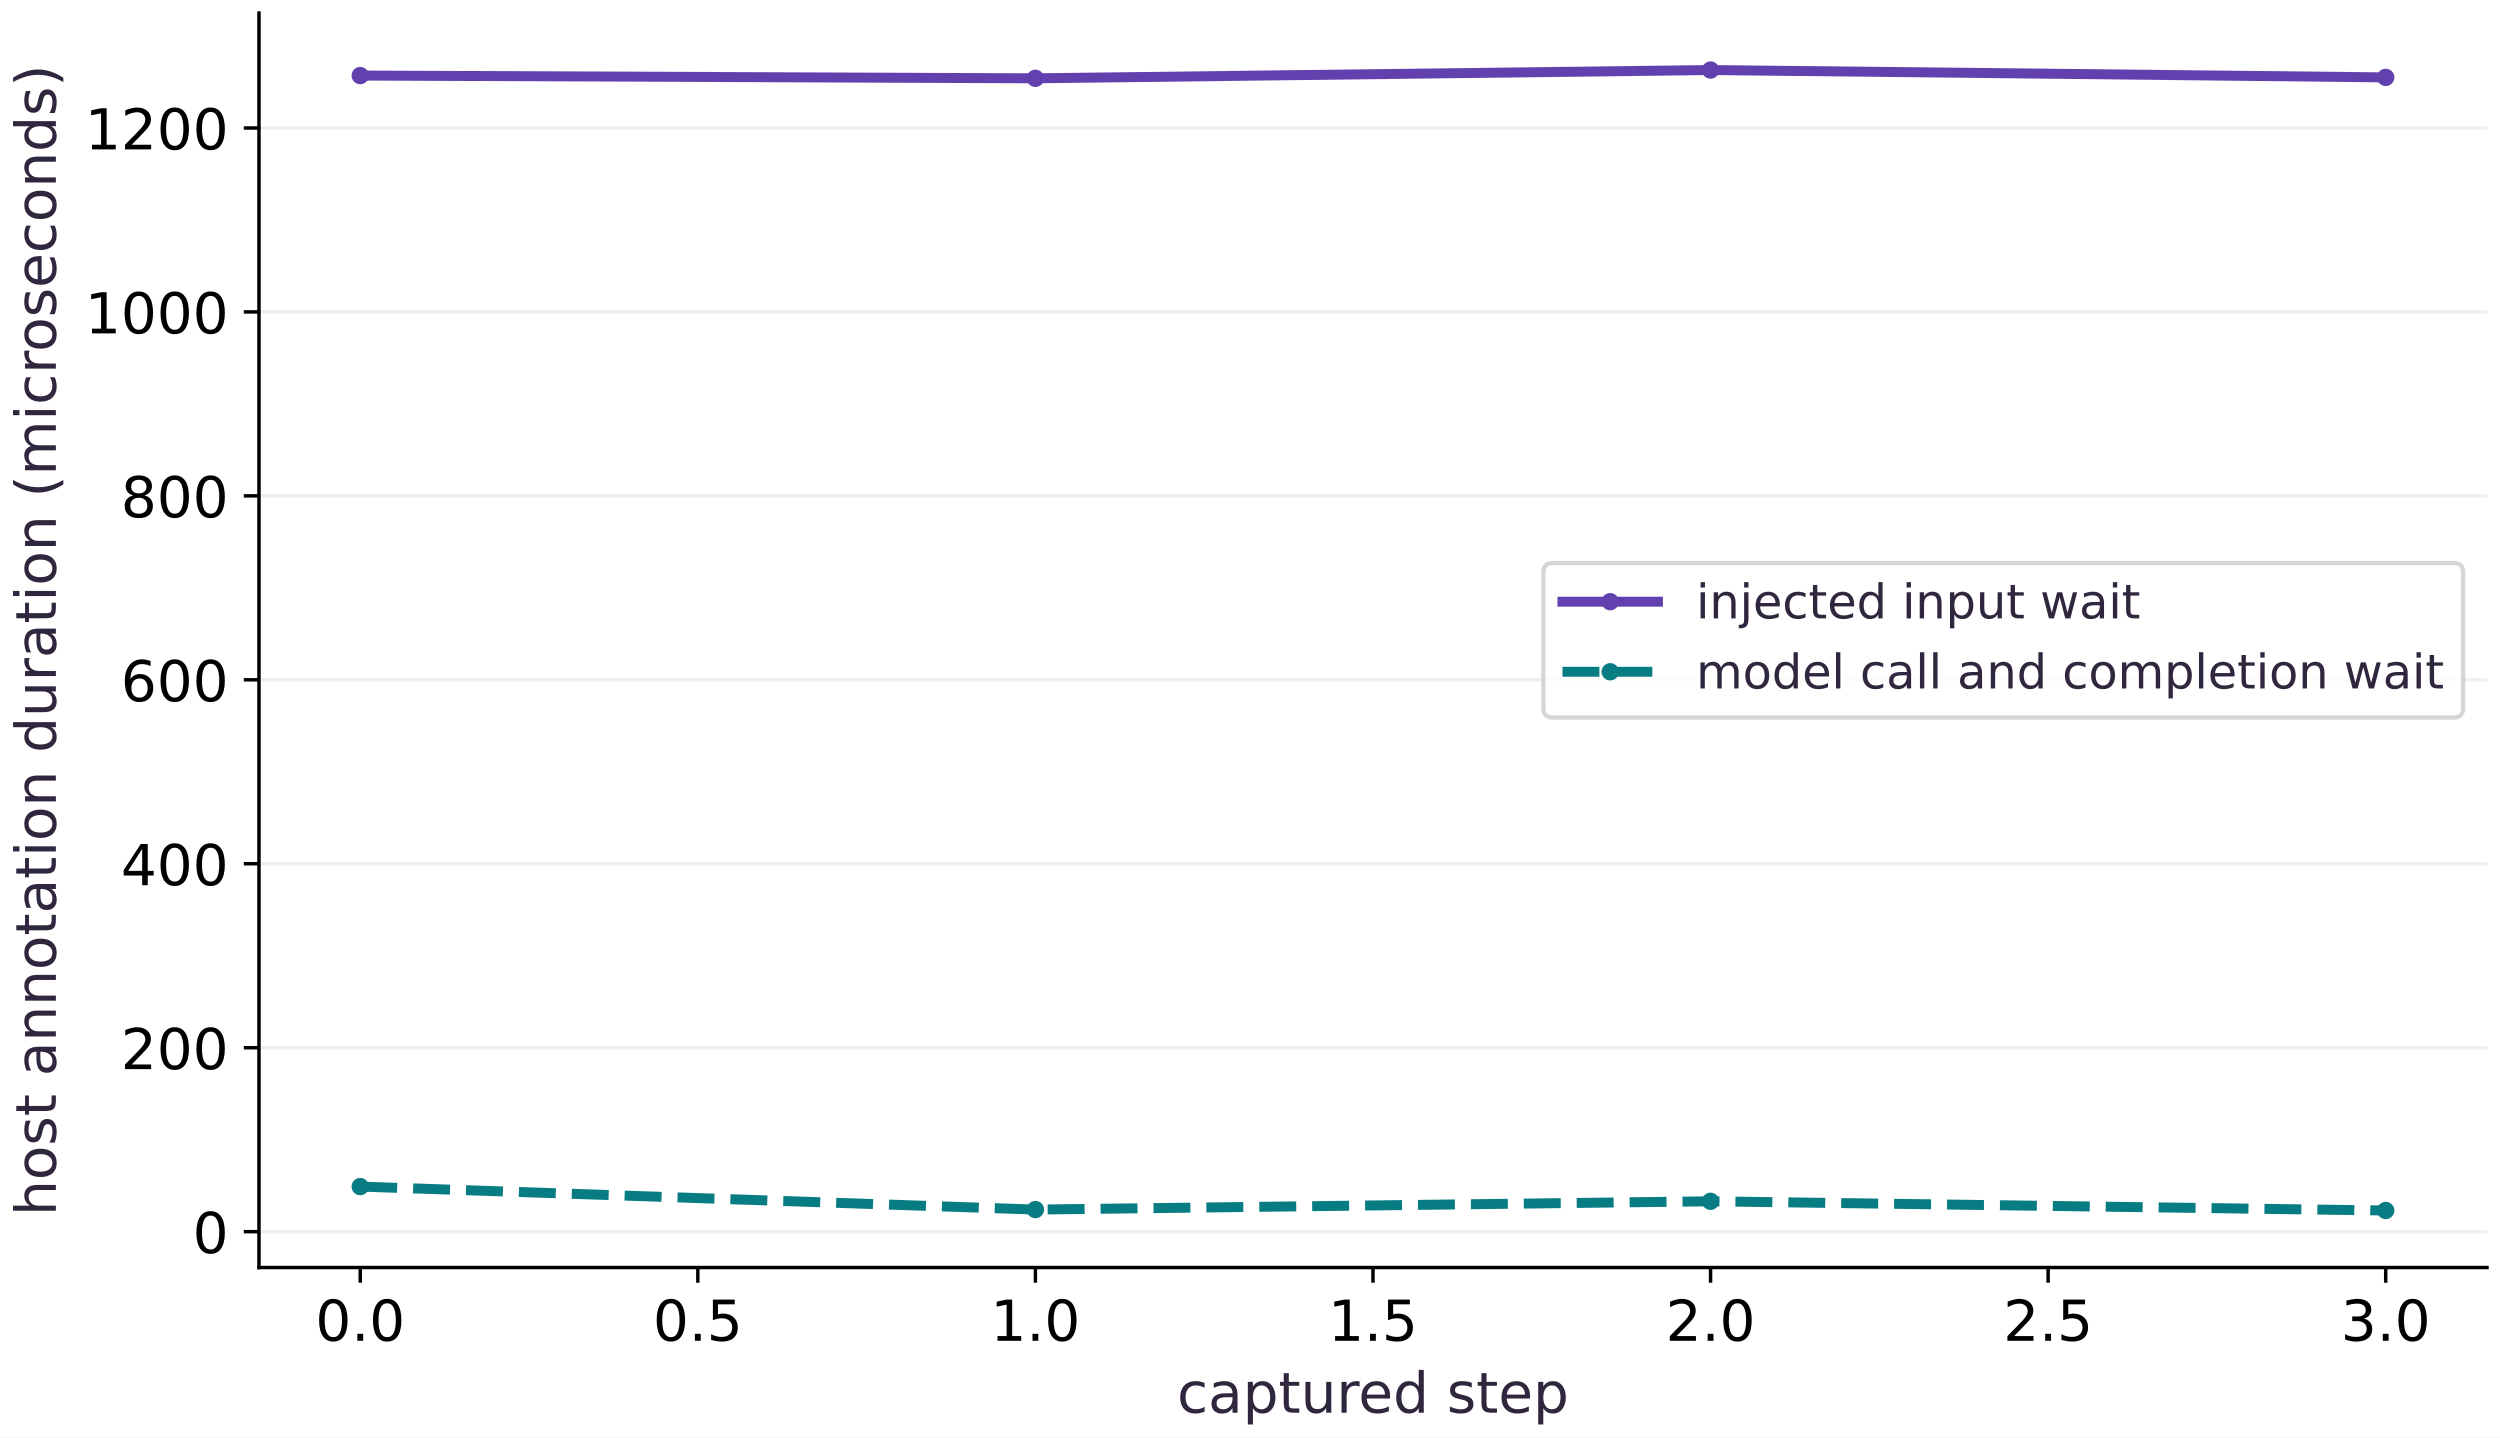
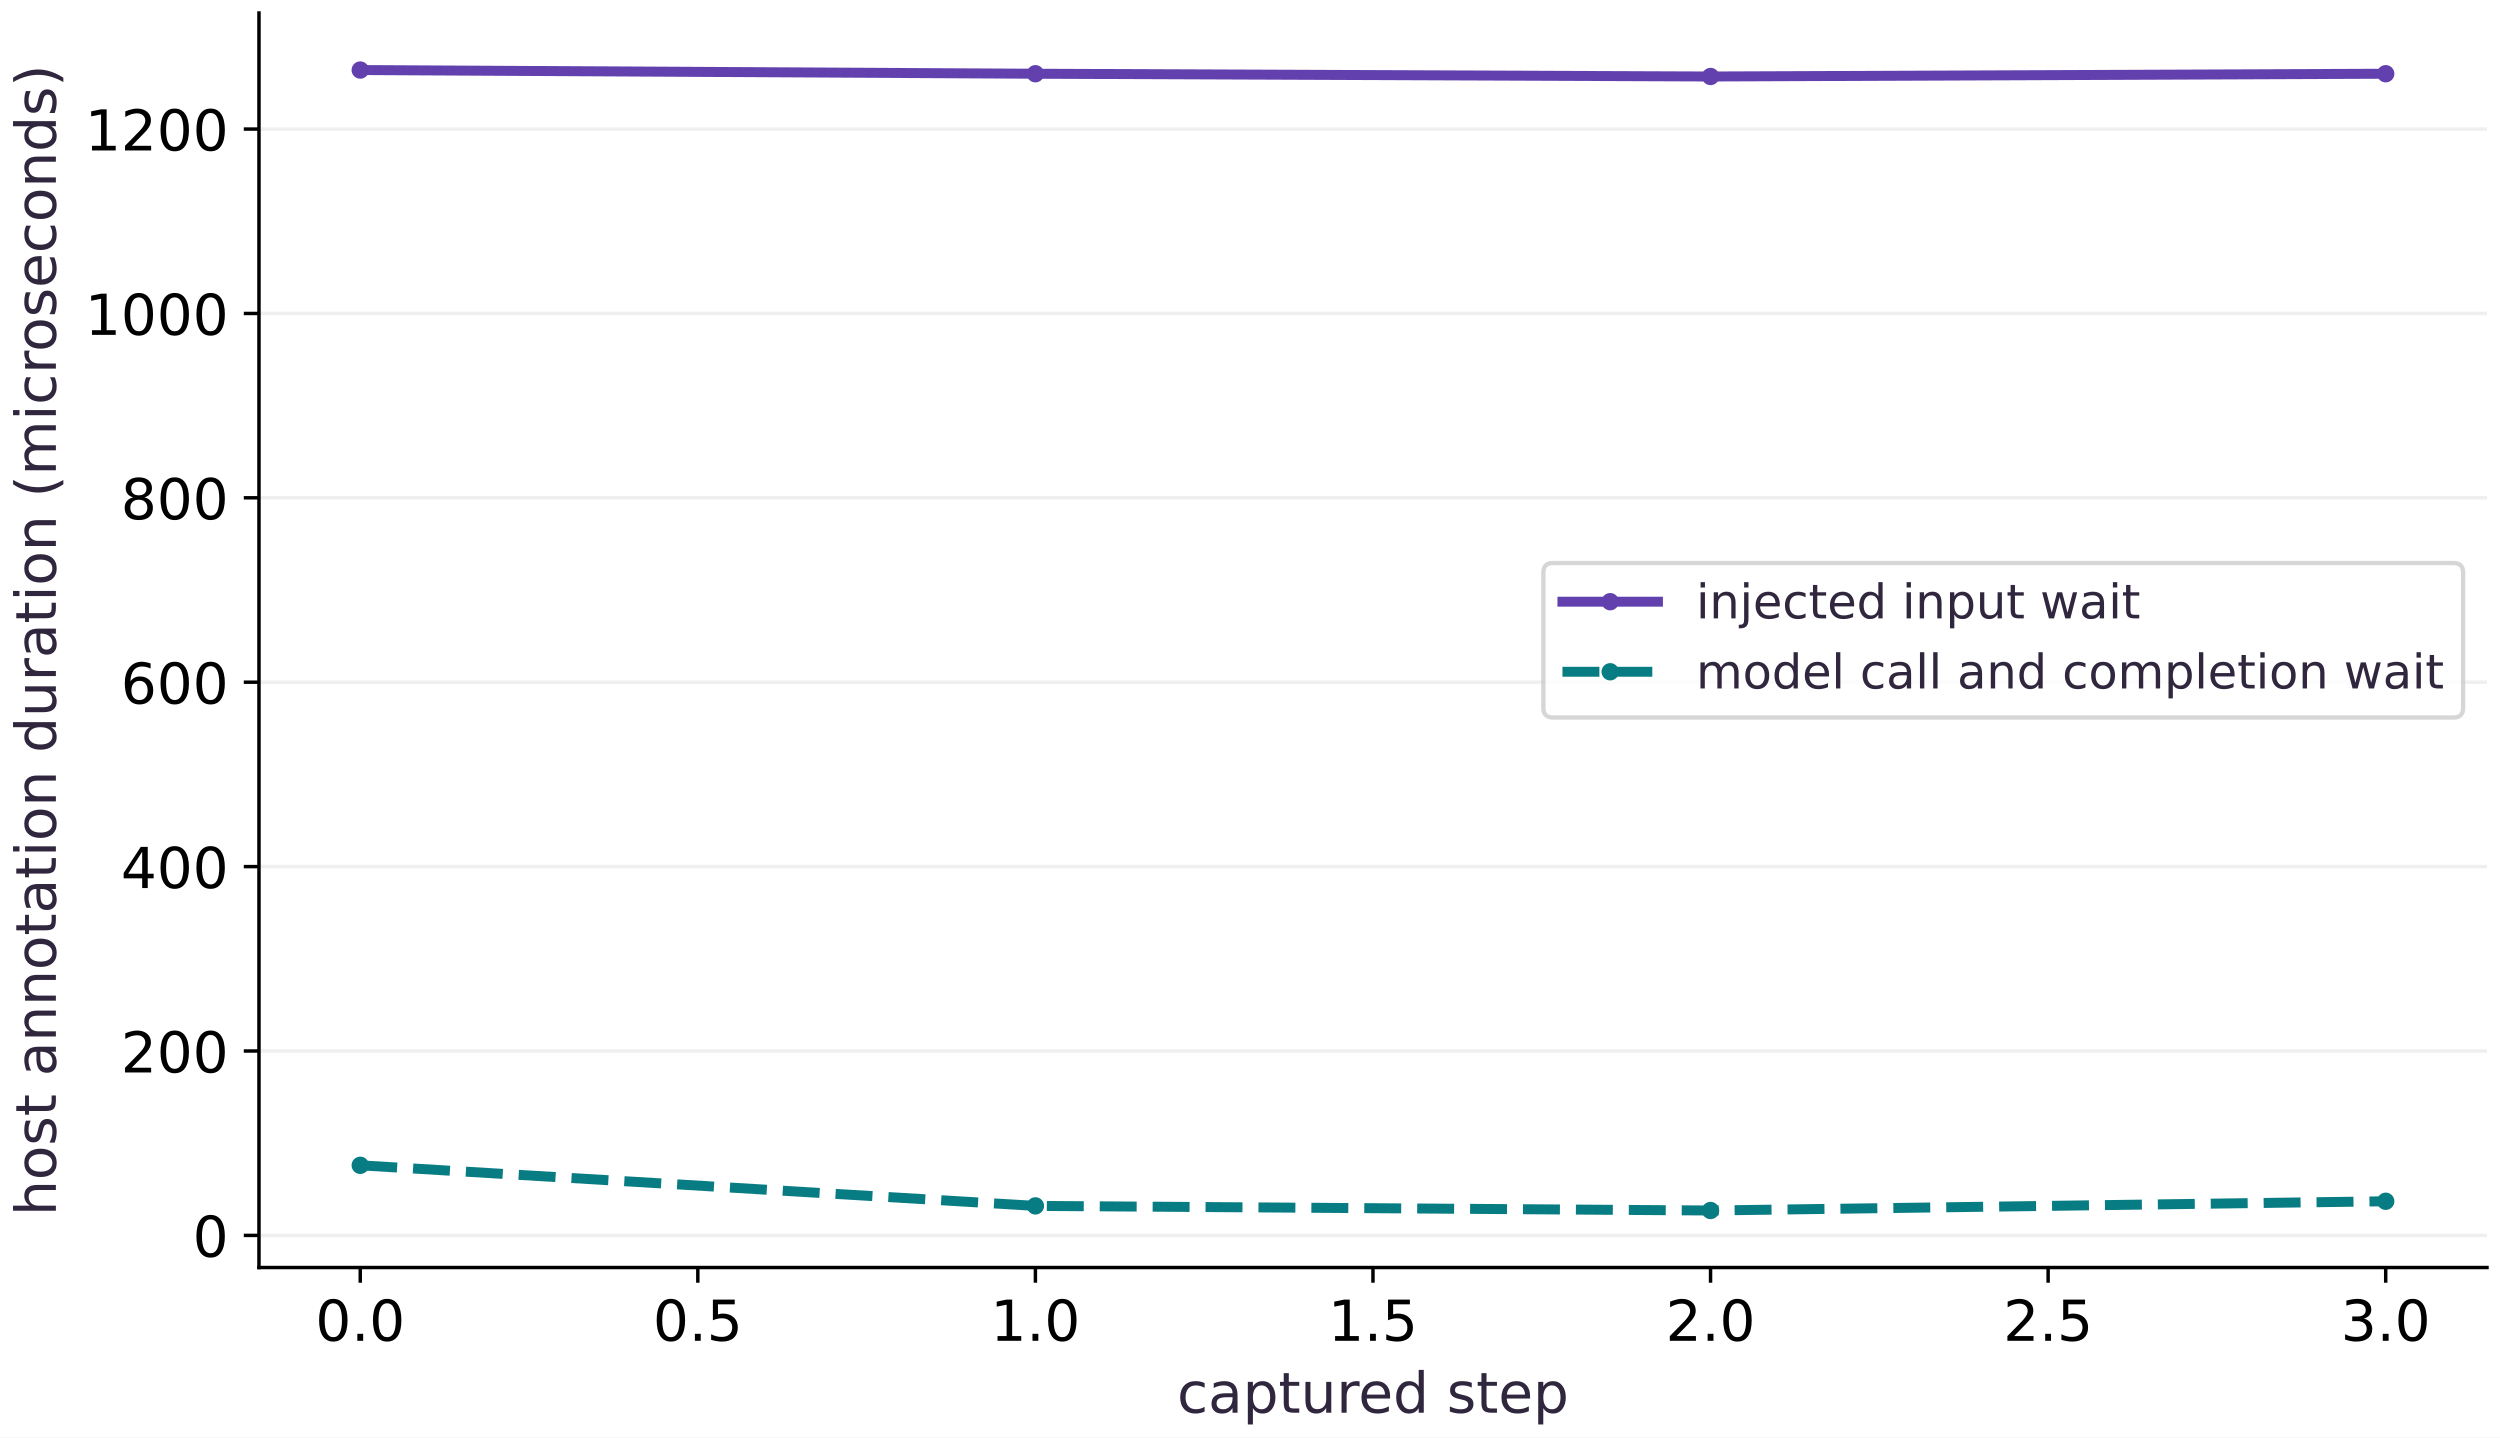
<svg xmlns="http://www.w3.org/2000/svg" xmlns:xlink="http://www.w3.org/1999/xlink" width="576pt" height="331.2pt" viewBox="0 0 576 331.2" version="1.1">
  <defs>
    <style type="text/css">*{stroke-linejoin: round; stroke-linecap: butt}</style>
  </defs>
  <g id="figure_1">
    <g id="patch_1">
      <path d="M 0 331.2  L 576 331.2  L 576 0  L 0 0  z " style="fill: #ffffff" />
    </g>
    <g id="axes_1">
      <g id="patch_2">
        <path d="M 59.667 292.037  L 573 292.037  L 573 3  L 59.667 3  z " style="fill: #ffffff" />
      </g>
      <g id="matplotlib.axis_1">
        <g id="xtick_1">
          <g id="line2d_1">
            <defs>
              <path id="ma033d0179f" d="M 0 0  L 0 3.5  " style="stroke: #000000; stroke-width: 0.8" />
            </defs>
            <g>
              <use xlink:href="#ma033d0179f" x="83" y="292.037" style="stroke: #000000; stroke-width: 0.8" />
            </g>
          </g>
          <g id="text_1">
            <text style="font-size: 13px; font-family: 'DejaVu Sans'; text-anchor: middle" x="83" y="308.915" transform="rotate(-0 83.00012 308.9146)">0.0</text>
          </g>
        </g>
        <g id="xtick_2">
          <g id="line2d_2">
            <g>
              <use xlink:href="#ma033d0179f" x="160.778" y="292.037" style="stroke: #000000; stroke-width: 0.8" />
            </g>
          </g>
          <g id="text_2">
            <text style="font-size: 13px; font-family: 'DejaVu Sans'; text-anchor: middle" x="160.778" y="308.915" transform="rotate(-0 160.7778 308.9146)">0.5</text>
          </g>
        </g>
        <g id="xtick_3">
          <g id="line2d_3">
            <g>
              <use xlink:href="#ma033d0179f" x="238.556" y="292.037" style="stroke: #000000; stroke-width: 0.8" />
            </g>
          </g>
          <g id="text_3">
            <text style="font-size: 13px; font-family: 'DejaVu Sans'; text-anchor: middle" x="238.556" y="308.915" transform="rotate(-0 238.5556 308.9146)">1.0</text>
          </g>
        </g>
        <g id="xtick_4">
          <g id="line2d_4">
            <g>
              <use xlink:href="#ma033d0179f" x="316.333" y="292.037" style="stroke: #000000; stroke-width: 0.8" />
            </g>
          </g>
          <g id="text_4">
            <text style="font-size: 13px; font-family: 'DejaVu Sans'; text-anchor: middle" x="316.333" y="308.915" transform="rotate(-0 316.3333 308.9146)">1.5</text>
          </g>
        </g>
        <g id="xtick_5">
          <g id="line2d_5">
            <g>
              <use xlink:href="#ma033d0179f" x="394.111" y="292.037" style="stroke: #000000; stroke-width: 0.8" />
            </g>
          </g>
          <g id="text_5">
            <text style="font-size: 13px; font-family: 'DejaVu Sans'; text-anchor: middle" x="394.111" y="308.915" transform="rotate(-0 394.111 308.9146)">2.0</text>
          </g>
        </g>
        <g id="xtick_6">
          <g id="line2d_6">
            <g>
              <use xlink:href="#ma033d0179f" x="471.889" y="292.037" style="stroke: #000000; stroke-width: 0.8" />
            </g>
          </g>
          <g id="text_6">
            <text style="font-size: 13px; font-family: 'DejaVu Sans'; text-anchor: middle" x="471.889" y="308.915" transform="rotate(-0 471.8887 308.9146)">2.5</text>
          </g>
        </g>
        <g id="xtick_7">
          <g id="line2d_7">
            <g>
              <use xlink:href="#ma033d0179f" x="549.666" y="292.037" style="stroke: #000000; stroke-width: 0.8" />
            </g>
          </g>
          <g id="text_7">
            <text style="font-size: 13px; font-family: 'DejaVu Sans'; text-anchor: middle" x="549.666" y="308.915" transform="rotate(-0 549.6664 308.9146)">3.0</text>
          </g>
        </g>
        <g id="text_8">
          <text style="font-size: 13px; font-family: 'DejaVu Sans'; text-anchor: middle; fill: #30273e" x="316.333" y="325.496" transform="rotate(-0 316.3333 325.4962)">captured step</text>
        </g>
      </g>
      <g id="matplotlib.axis_2">
        <g id="ytick_1">
          <g id="line2d_8">
-             <path d="M 59.667 283.772  L 573 283.772  " clip-path="url(#pcd8fe1b773)" style="fill: none; stroke: #b0b0b0; stroke-opacity: 0.2; stroke-width: 0.8; stroke-linecap: square" />
+             <path d="M 59.667 284.634  L 573 284.634  " clip-path="url(#pcd8fe1b773)" style="fill: none; stroke: #b0b0b0; stroke-opacity: 0.2; stroke-width: 0.8; stroke-linecap: square" />
          </g>
          <g id="line2d_9">
            <defs>
              <path id="mc0c4d2b732" d="M 0 0  L -3.5 0  " style="stroke: #000000; stroke-width: 0.8" />
            </defs>
            <g>
-               <use xlink:href="#mc0c4d2b732" x="59.667" y="283.772" style="stroke: #000000; stroke-width: 0.8" />
+               <use xlink:href="#mc0c4d2b732" x="59.667" y="284.634" style="stroke: #000000; stroke-width: 0.8" />
            </g>
          </g>
          <g id="text_9">
-             <text style="font-size: 13px; font-family: 'DejaVu Sans'; text-anchor: end" x="52.667" y="288.711" transform="rotate(-0 52.6668 288.7114)">0</text>
+             <text style="font-size: 13px; font-family: 'DejaVu Sans'; text-anchor: end" x="52.667" y="289.573" transform="rotate(-0 52.6668 289.5729)">0</text>
          </g>
        </g>
        <g id="ytick_2">
          <g id="line2d_10">
-             <path d="M 59.667 241.392  L 573 241.392  " clip-path="url(#pcd8fe1b773)" style="fill: none; stroke: #b0b0b0; stroke-opacity: 0.2; stroke-width: 0.8; stroke-linecap: square" />
+             <path d="M 59.667 242.15  L 573 242.15  " clip-path="url(#pcd8fe1b773)" style="fill: none; stroke: #b0b0b0; stroke-opacity: 0.2; stroke-width: 0.8; stroke-linecap: square" />
          </g>
          <g id="line2d_11">
            <g>
-               <use xlink:href="#mc0c4d2b732" x="59.667" y="241.392" style="stroke: #000000; stroke-width: 0.8" />
+               <use xlink:href="#mc0c4d2b732" x="59.667" y="242.15" style="stroke: #000000; stroke-width: 0.8" />
            </g>
          </g>
          <g id="text_10">
-             <text style="font-size: 13px; font-family: 'DejaVu Sans'; text-anchor: end" x="52.667" y="246.331" transform="rotate(-0 52.6668 246.3307)">200</text>
+             <text style="font-size: 13px; font-family: 'DejaVu Sans'; text-anchor: end" x="52.667" y="247.089" transform="rotate(-0 52.6668 247.0894)">200</text>
          </g>
        </g>
        <g id="ytick_3">
          <g id="line2d_12">
-             <path d="M 59.667 199.011  L 573 199.011  " clip-path="url(#pcd8fe1b773)" style="fill: none; stroke: #b0b0b0; stroke-opacity: 0.2; stroke-width: 0.8; stroke-linecap: square" />
+             <path d="M 59.667 199.667  L 573 199.667  " clip-path="url(#pcd8fe1b773)" style="fill: none; stroke: #b0b0b0; stroke-opacity: 0.2; stroke-width: 0.8; stroke-linecap: square" />
          </g>
          <g id="line2d_13">
            <g>
-               <use xlink:href="#mc0c4d2b732" x="59.667" y="199.011" style="stroke: #000000; stroke-width: 0.8" />
+               <use xlink:href="#mc0c4d2b732" x="59.667" y="199.667" style="stroke: #000000; stroke-width: 0.8" />
            </g>
          </g>
          <g id="text_11">
-             <text style="font-size: 13px; font-family: 'DejaVu Sans'; text-anchor: end" x="52.667" y="203.95" transform="rotate(-0 52.6668 203.95)">400</text>
+             <text style="font-size: 13px; font-family: 'DejaVu Sans'; text-anchor: end" x="52.667" y="204.606" transform="rotate(-0 52.6668 204.6059)">400</text>
          </g>
        </g>
        <g id="ytick_4">
          <g id="line2d_14">
-             <path d="M 59.667 156.63  L 573 156.63  " clip-path="url(#pcd8fe1b773)" style="fill: none; stroke: #b0b0b0; stroke-opacity: 0.2; stroke-width: 0.8; stroke-linecap: square" />
+             <path d="M 59.667 157.183  L 573 157.183  " clip-path="url(#pcd8fe1b773)" style="fill: none; stroke: #b0b0b0; stroke-opacity: 0.2; stroke-width: 0.8; stroke-linecap: square" />
          </g>
          <g id="line2d_15">
            <g>
-               <use xlink:href="#mc0c4d2b732" x="59.667" y="156.63" style="stroke: #000000; stroke-width: 0.8" />
+               <use xlink:href="#mc0c4d2b732" x="59.667" y="157.183" style="stroke: #000000; stroke-width: 0.8" />
            </g>
          </g>
          <g id="text_12">
-             <text style="font-size: 13px; font-family: 'DejaVu Sans'; text-anchor: end" x="52.667" y="161.569" transform="rotate(-0 52.6668 161.5693)">600</text>
+             <text style="font-size: 13px; font-family: 'DejaVu Sans'; text-anchor: end" x="52.667" y="162.122" transform="rotate(-0 52.6668 162.1224)">600</text>
          </g>
        </g>
        <g id="ytick_5">
          <g id="line2d_16">
-             <path d="M 59.667 114.25  L 573 114.25  " clip-path="url(#pcd8fe1b773)" style="fill: none; stroke: #b0b0b0; stroke-opacity: 0.2; stroke-width: 0.8; stroke-linecap: square" />
+             <path d="M 59.667 114.7  L 573 114.7  " clip-path="url(#pcd8fe1b773)" style="fill: none; stroke: #b0b0b0; stroke-opacity: 0.2; stroke-width: 0.8; stroke-linecap: square" />
          </g>
          <g id="line2d_17">
            <g>
-               <use xlink:href="#mc0c4d2b732" x="59.667" y="114.25" style="stroke: #000000; stroke-width: 0.8" />
+               <use xlink:href="#mc0c4d2b732" x="59.667" y="114.7" style="stroke: #000000; stroke-width: 0.8" />
            </g>
          </g>
          <g id="text_13">
-             <text style="font-size: 13px; font-family: 'DejaVu Sans'; text-anchor: end" x="52.667" y="119.189" transform="rotate(-0 52.6668 119.1886)">800</text>
+             <text style="font-size: 13px; font-family: 'DejaVu Sans'; text-anchor: end" x="52.667" y="119.639" transform="rotate(-0 52.6668 119.6389)">800</text>
          </g>
        </g>
        <g id="ytick_6">
          <g id="line2d_18">
-             <path d="M 59.667 71.869  L 573 71.869  " clip-path="url(#pcd8fe1b773)" style="fill: none; stroke: #b0b0b0; stroke-opacity: 0.2; stroke-width: 0.8; stroke-linecap: square" />
+             <path d="M 59.667 72.216  L 573 72.216  " clip-path="url(#pcd8fe1b773)" style="fill: none; stroke: #b0b0b0; stroke-opacity: 0.2; stroke-width: 0.8; stroke-linecap: square" />
          </g>
          <g id="line2d_19">
            <g>
-               <use xlink:href="#mc0c4d2b732" x="59.667" y="71.869" style="stroke: #000000; stroke-width: 0.8" />
+               <use xlink:href="#mc0c4d2b732" x="59.667" y="72.216" style="stroke: #000000; stroke-width: 0.8" />
            </g>
          </g>
          <g id="text_14">
-             <text style="font-size: 13px; font-family: 'DejaVu Sans'; text-anchor: end" x="52.667" y="76.808" transform="rotate(-0 52.6668 76.80787)">1000</text>
+             <text style="font-size: 13px; font-family: 'DejaVu Sans'; text-anchor: end" x="52.667" y="77.155" transform="rotate(-0 52.6668 77.15544)">1000</text>
          </g>
        </g>
        <g id="ytick_7">
          <g id="line2d_20">
-             <path d="M 59.667 29.488  L 573 29.488  " clip-path="url(#pcd8fe1b773)" style="fill: none; stroke: #b0b0b0; stroke-opacity: 0.2; stroke-width: 0.8; stroke-linecap: square" />
+             <path d="M 59.667 29.733  L 573 29.733  " clip-path="url(#pcd8fe1b773)" style="fill: none; stroke: #b0b0b0; stroke-opacity: 0.2; stroke-width: 0.8; stroke-linecap: square" />
          </g>
          <g id="line2d_21">
            <g>
-               <use xlink:href="#mc0c4d2b732" x="59.667" y="29.488" style="stroke: #000000; stroke-width: 0.8" />
+               <use xlink:href="#mc0c4d2b732" x="59.667" y="29.733" style="stroke: #000000; stroke-width: 0.8" />
            </g>
          </g>
          <g id="text_15">
-             <text style="font-size: 13px; font-family: 'DejaVu Sans'; text-anchor: end" x="52.667" y="34.427" transform="rotate(-0 52.6668 34.42716)">1200</text>
+             <text style="font-size: 13px; font-family: 'DejaVu Sans'; text-anchor: end" x="52.667" y="34.672" transform="rotate(-0 52.6668 34.67196)">1200</text>
          </g>
        </g>
        <g id="text_16">
          <text style="font-size: 13px; font-family: 'DejaVu Sans'; text-anchor: middle; fill: #30273e" x="12.878" y="147.518" transform="rotate(-90 12.87821 147.5184)">host annotation duration (microseconds)</text>
        </g>
      </g>
      <g id="line2d_22">
-         <path d="M 83 17.41  L 238.556 18.045  L 394.111 16.138  L 549.666 17.833  " clip-path="url(#pcd8fe1b773)" style="fill: none; stroke: #6240ad; stroke-width: 2.3; stroke-linecap: square" />
+         <path d="M 83 16.138  L 238.556 16.988  L 394.111 17.625  L 549.666 16.988  " clip-path="url(#pcd8fe1b773)" style="fill: none; stroke: #6240ad; stroke-width: 2.3; stroke-linecap: square" />
        <defs>
          <path id="mb5add634bd" d="M 0 1.5  C 0.398 1.5 0.779 1.342 1.061 1.061  C 1.342 0.779 1.5 0.398 1.5 0  C 1.5 -0.398 1.342 -0.779 1.061 -1.061  C 0.779 -1.342 0.398 -1.5 0 -1.5  C -0.398 -1.5 -0.779 -1.342 -1.061 -1.061  C -1.342 -0.779 -1.5 -0.398 -1.5 0  C -1.5 0.398 -1.342 0.779 -1.061 1.061  C -0.779 1.342 -0.398 1.5 0 1.5  z " style="stroke: #6240ad" />
        </defs>
        <g clip-path="url(#pcd8fe1b773)">
-           <use xlink:href="#mb5add634bd" x="83" y="17.41" style="fill: #6240ad; stroke: #6240ad" />
-           <use xlink:href="#mb5add634bd" x="238.556" y="18.045" style="fill: #6240ad; stroke: #6240ad" />
-           <use xlink:href="#mb5add634bd" x="394.111" y="16.138" style="fill: #6240ad; stroke: #6240ad" />
-           <use xlink:href="#mb5add634bd" x="549.666" y="17.833" style="fill: #6240ad; stroke: #6240ad" />
+           <use xlink:href="#mb5add634bd" x="83" y="16.138" style="fill: #6240ad; stroke: #6240ad" />
+           <use xlink:href="#mb5add634bd" x="238.556" y="16.988" style="fill: #6240ad; stroke: #6240ad" />
+           <use xlink:href="#mb5add634bd" x="394.111" y="17.625" style="fill: #6240ad; stroke: #6240ad" />
+           <use xlink:href="#mb5add634bd" x="549.666" y="16.988" style="fill: #6240ad; stroke: #6240ad" />
        </g>
      </g>
      <g id="line2d_23">
-         <path d="M 83 273.389  L 238.556 278.687  L 394.111 276.78  L 549.666 278.899  " clip-path="url(#pcd8fe1b773)" style="fill: none; stroke-dasharray: 8.51,3.68; stroke-dashoffset: 0; stroke: #087c83; stroke-width: 2.3" />
+         <path d="M 83 268.49  L 238.556 277.837  L 394.111 278.899  L 549.666 276.774  " clip-path="url(#pcd8fe1b773)" style="fill: none; stroke-dasharray: 8.51,3.68; stroke-dashoffset: 0; stroke: #087c83; stroke-width: 2.3" />
        <defs>
          <path id="m8083776500" d="M 0 1.5  C 0.398 1.5 0.779 1.342 1.061 1.061  C 1.342 0.779 1.5 0.398 1.5 0  C 1.5 -0.398 1.342 -0.779 1.061 -1.061  C 0.779 -1.342 0.398 -1.5 0 -1.5  C -0.398 -1.5 -0.779 -1.342 -1.061 -1.061  C -1.342 -0.779 -1.5 -0.398 -1.5 0  C -1.5 0.398 -1.342 0.779 -1.061 1.061  C -0.779 1.342 -0.398 1.5 0 1.5  z " style="stroke: #087c83" />
        </defs>
        <g clip-path="url(#pcd8fe1b773)">
-           <use xlink:href="#m8083776500" x="83" y="273.389" style="fill: #087c83; stroke: #087c83" />
-           <use xlink:href="#m8083776500" x="238.556" y="278.687" style="fill: #087c83; stroke: #087c83" />
-           <use xlink:href="#m8083776500" x="394.111" y="276.78" style="fill: #087c83; stroke: #087c83" />
-           <use xlink:href="#m8083776500" x="549.666" y="278.899" style="fill: #087c83; stroke: #087c83" />
+           <use xlink:href="#m8083776500" x="83" y="268.49" style="fill: #087c83; stroke: #087c83" />
+           <use xlink:href="#m8083776500" x="238.556" y="277.837" style="fill: #087c83; stroke: #087c83" />
+           <use xlink:href="#m8083776500" x="394.111" y="278.899" style="fill: #087c83; stroke: #087c83" />
+           <use xlink:href="#m8083776500" x="549.666" y="276.774" style="fill: #087c83; stroke: #087c83" />
        </g>
      </g>
      <g id="patch_3">
        <path d="M 59.667 292.037  L 59.667 3  " style="fill: none; stroke: #000000; stroke-width: 0.8; stroke-linejoin: miter; stroke-linecap: square" />
      </g>
      <g id="patch_4">
        <path d="M 59.667 292.037  L 573 292.037  " style="fill: none; stroke: #000000; stroke-width: 0.8; stroke-linejoin: miter; stroke-linecap: square" />
      </g>
      <g id="legend_1">
        <g id="patch_5">
          <path d="M 357.79 165.314  L 565.3 165.314  Q 567.5 165.314 567.5 163.114  L 567.5 131.923  Q 567.5 129.722 565.3 129.722  L 357.79 129.722  Q 355.59 129.722 355.59 131.923  L 355.59 163.114  Q 355.59 165.314 357.79 165.314  z " style="fill: #ffffff; opacity: 0.8; stroke: #cccccc; stroke-linejoin: miter" />
        </g>
        <g id="line2d_24">
          <path d="M 359.99 138.631  L 370.99 138.631  L 381.99 138.631  " style="fill: none; stroke: #6240ad; stroke-width: 2.3; stroke-linecap: square" />
          <g>
            <use xlink:href="#mb5add634bd" x="370.99" y="138.631" style="fill: #6240ad; stroke: #6240ad" />
          </g>
        </g>
        <g id="text_17">
          <text style="font-size: 11px; font-family: 'DejaVu Sans'; text-anchor: start; fill: #30273e" x="390.79" y="142.481" transform="rotate(-0 390.7899 142.4808)">injected input wait</text>
        </g>
        <g id="line2d_25">
          <path d="M 359.99 154.777  L 370.99 154.777  L 381.99 154.777  " style="fill: none; stroke-dasharray: 8.51,3.68; stroke-dashoffset: 0; stroke: #087c83; stroke-width: 2.3" />
          <g>
            <use xlink:href="#m8083776500" x="370.99" y="154.777" style="fill: #087c83; stroke: #087c83" />
          </g>
        </g>
        <g id="text_18">
          <text style="font-size: 11px; font-family: 'DejaVu Sans'; text-anchor: start; fill: #30273e" x="390.79" y="158.627" transform="rotate(-0 390.7899 158.6267)">model call and completion wait</text>
        </g>
      </g>
    </g>
  </g>
  <defs>
    <clipPath id="pcd8fe1b773">
      <rect x="59.667" y="3" width="513.333" height="289.036" />
    </clipPath>
  </defs>
</svg>
